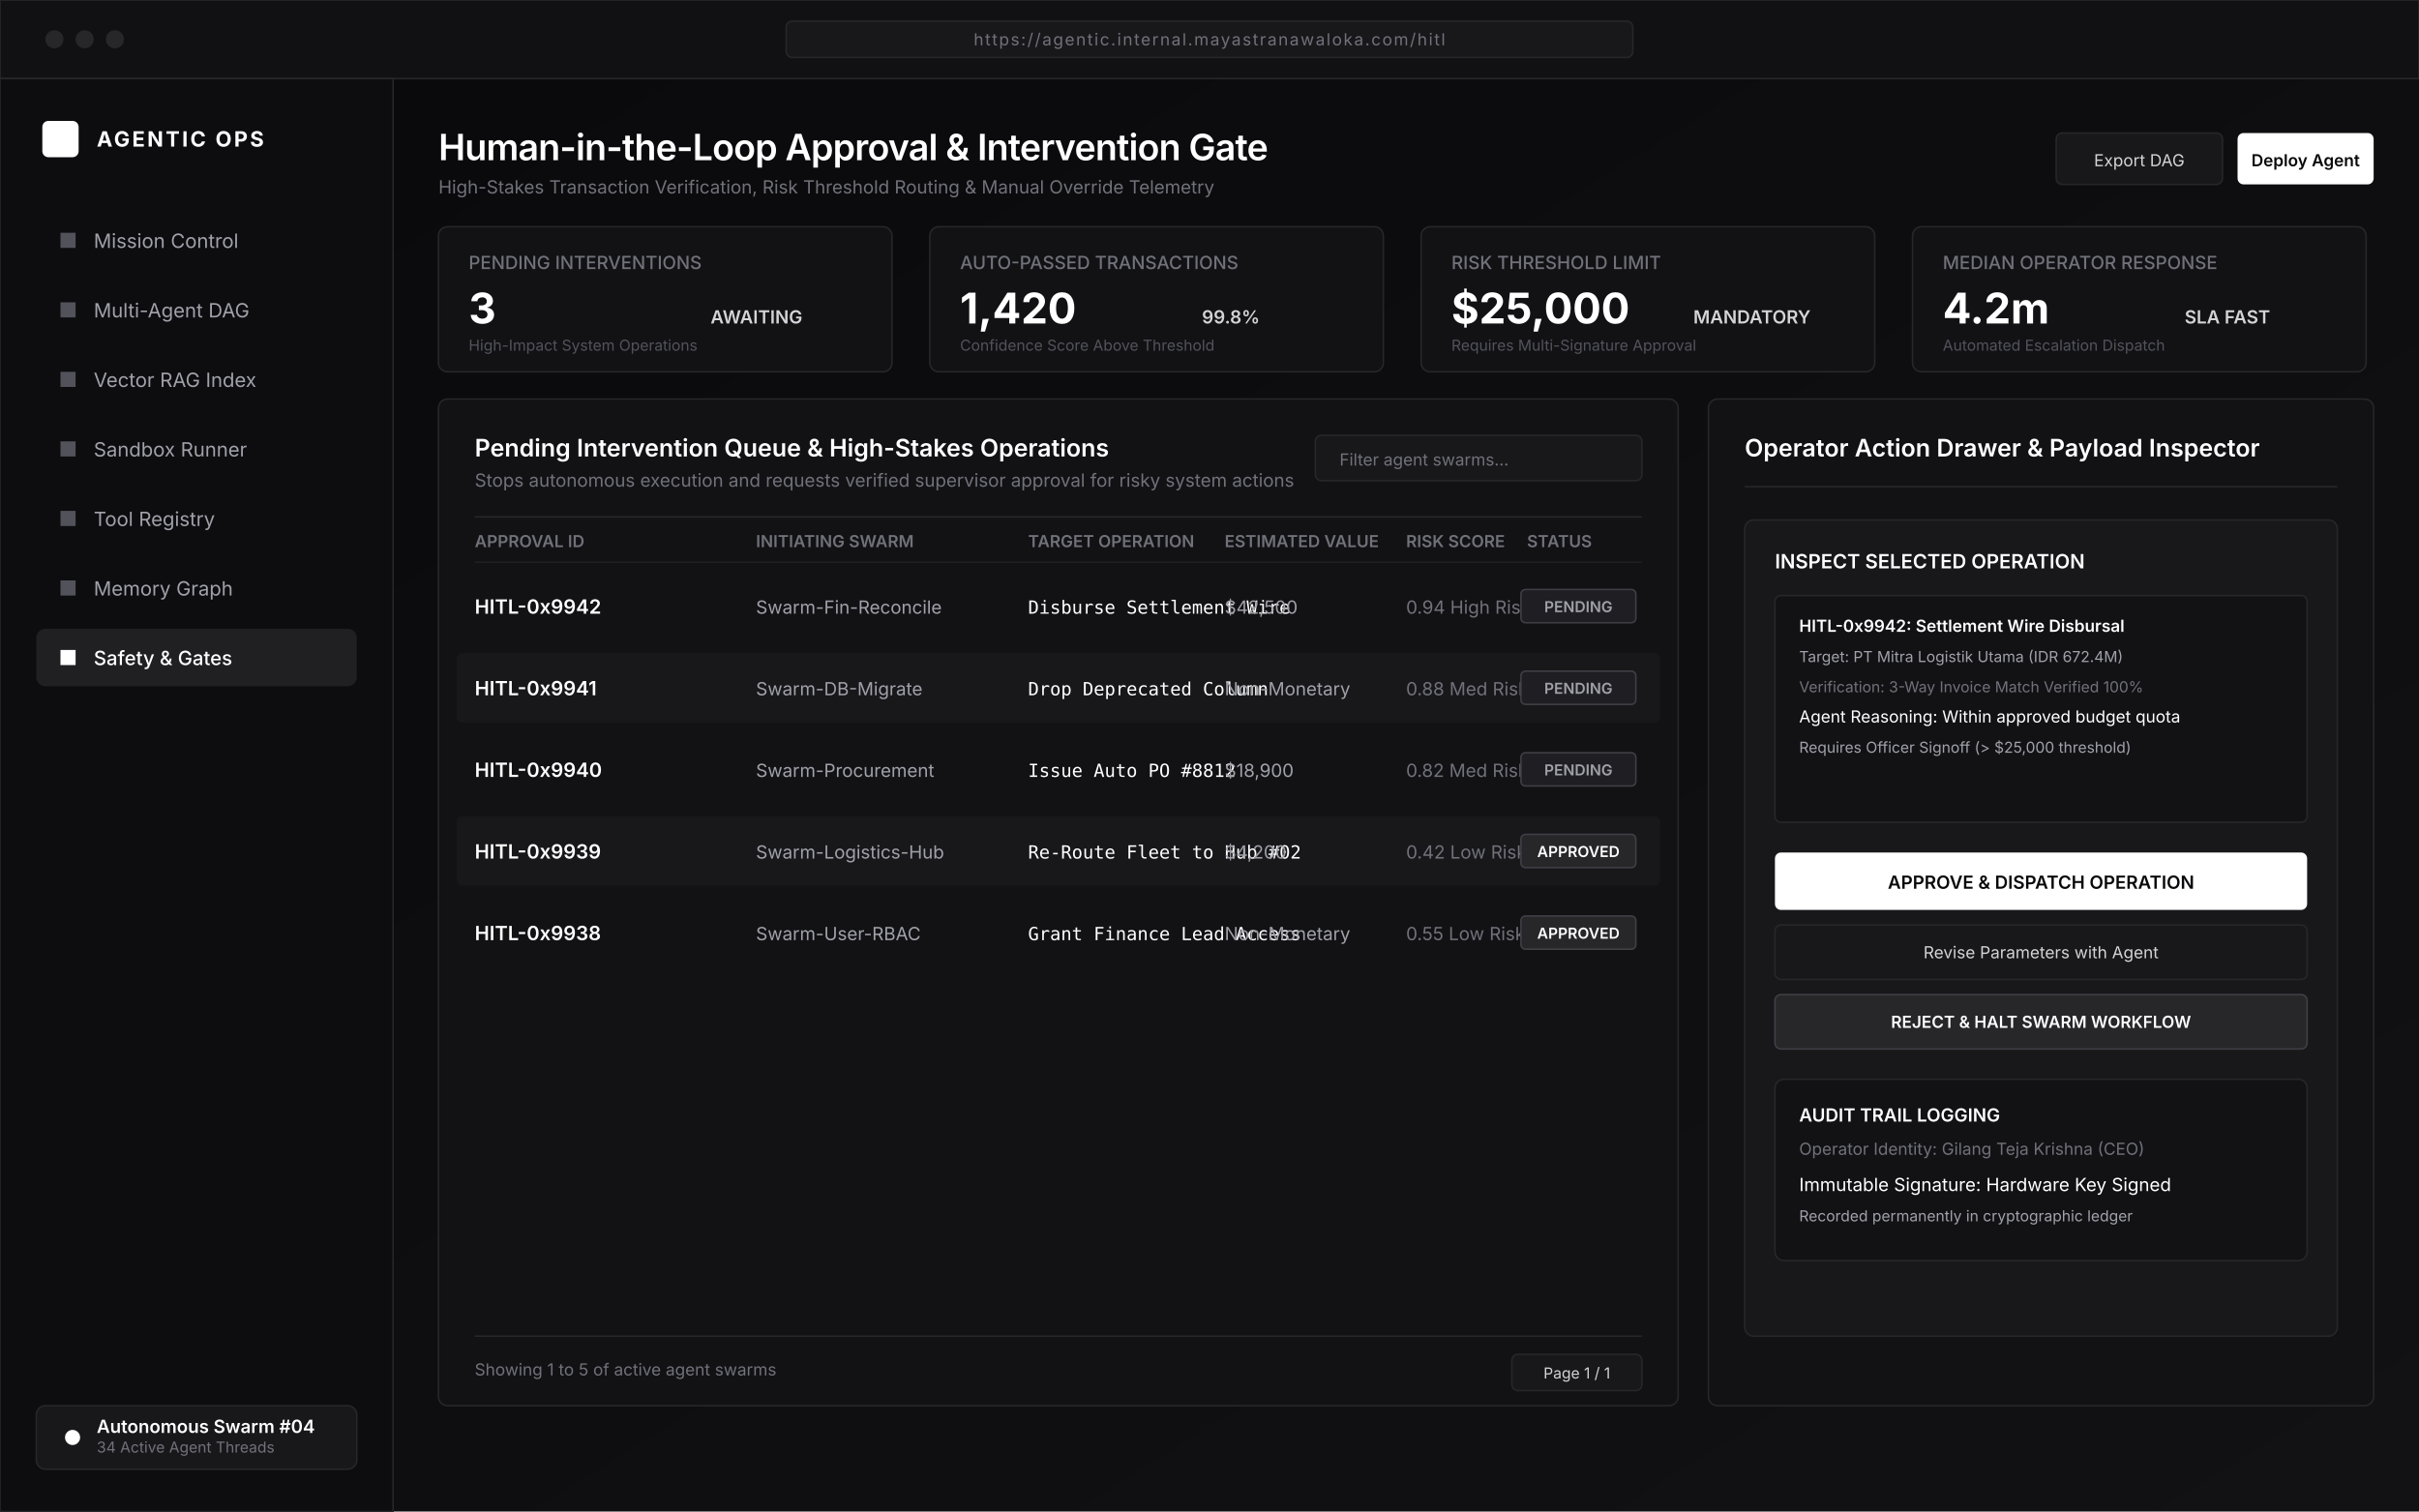
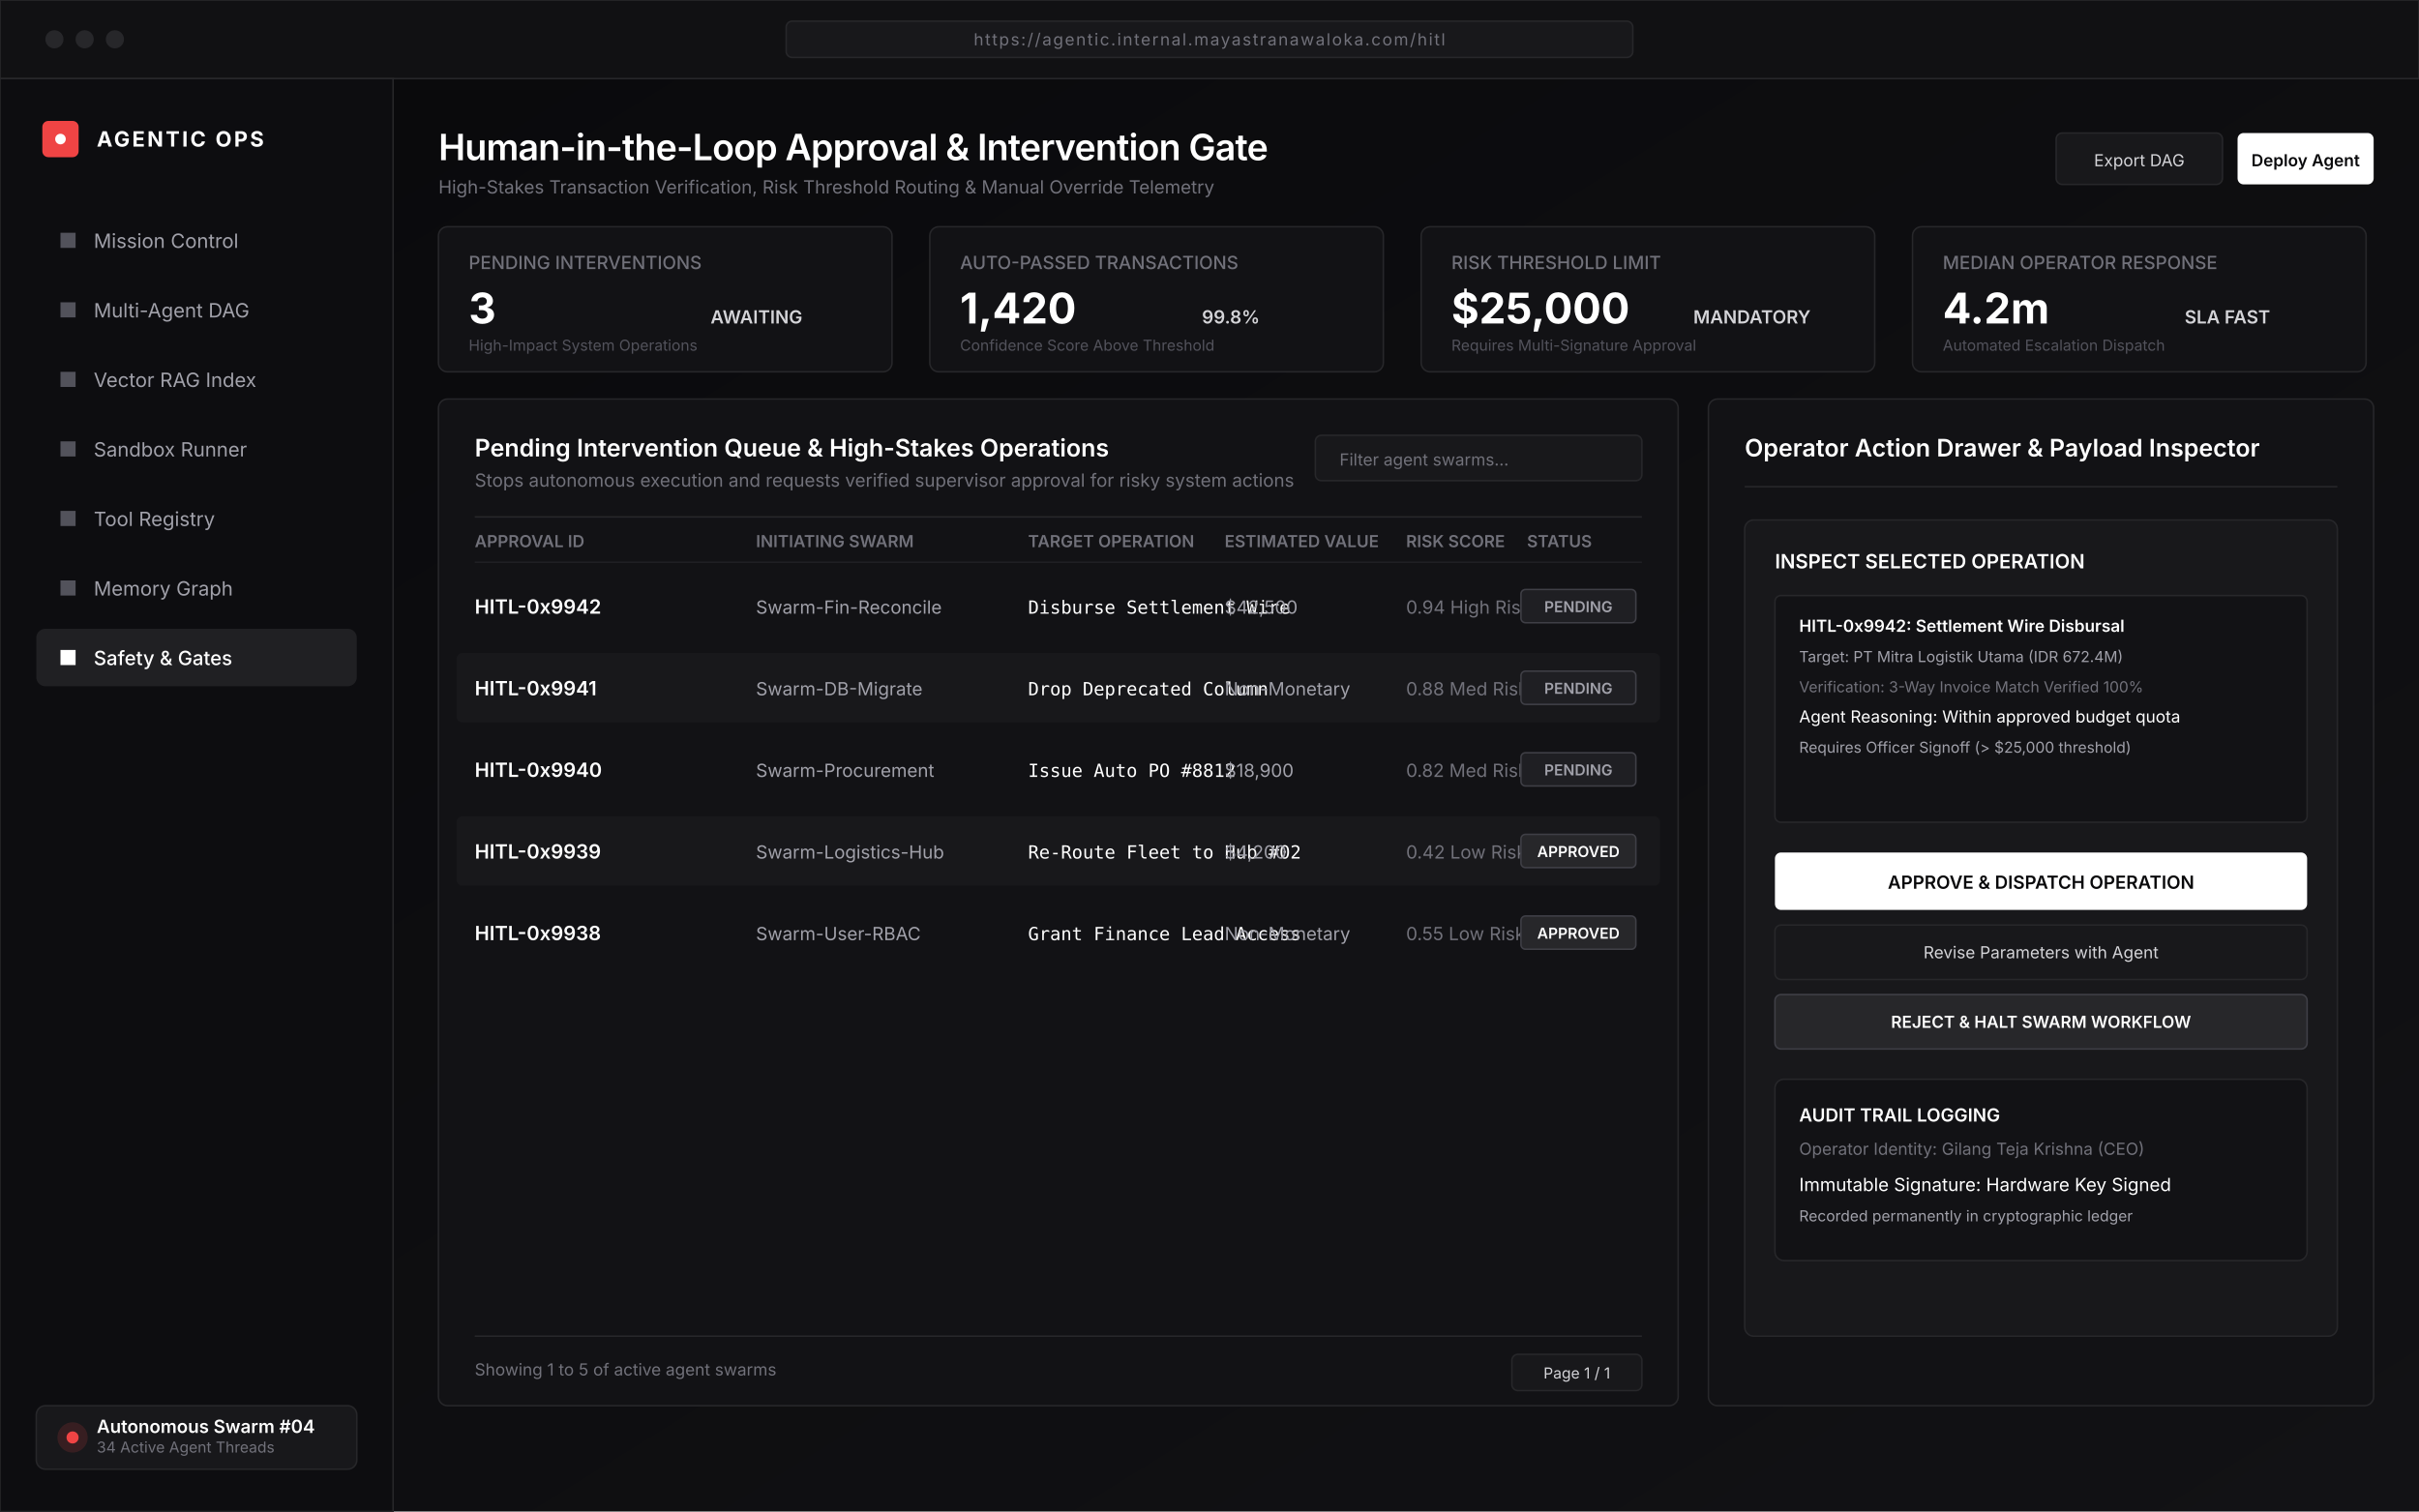
<svg xmlns="http://www.w3.org/2000/svg" viewBox="0 0 1600 1000" width="1600" height="1000">
  <defs>
    <linearGradient id="bgGlow" x1="0" y1="0" x2="1" y2="1">
      <stop offset="0%" stop-color="#09090b" />
      <stop offset="100%" stop-color="#121215" />
    </linearGradient>
    <linearGradient id="monoGrad" x1="0" y1="0" x2="0" y2="1">
      <stop offset="0%" stop-color="#ffffff" stop-opacity="0.18" />
      <stop offset="100%" stop-color="#ffffff" stop-opacity="0.0" />
    </linearGradient>
  </defs>
  <rect width="1600" height="1000" fill="url(#bgGlow)" />
  <rect width="1600" height="52" fill="#111113" stroke="#27272a" stroke-width="1" />
  <circle cx="36" cy="26" r="6" fill="#27272a" />
  <circle cx="56" cy="26" r="6" fill="#27272a" />
  <circle cx="76" cy="26" r="6" fill="#27272a" />
  <rect x="520" y="14" width="560" height="24" rx="4" fill="#18181b" stroke="#27272a" stroke-width="1" />
  <text x="800" y="30" fill="#71717a" font-family="-apple-system, BlinkMacSystemFont, sans-serif" font-size="11" text-anchor="middle" letter-spacing="1">https://agentic.internal.mayastranawaloka.com/hitl</text>
  <rect x="0" y="52" width="260" height="948" fill="#0d0d10" stroke="#27272a" stroke-width="1" />
-   <rect x="28" y="80" width="24" height="24" rx="4" fill="#ffffff" />
+   <rect x="28" y="80" width="24" height="24" rx="4" fill="#ef4444" />
+   <circle cx="40" cy="92" r="3.5" fill="#fefefe" />
  <text x="64" y="97" fill="#ffffff" font-family="-apple-system, BlinkMacSystemFont, sans-serif" font-size="14" font-weight="700" letter-spacing="1.5">AGENTIC OPS</text>
  <g transform="translate(24, 140)">
    <rect x="16" y="14" width="10" height="10" fill="#52525b" />
    <text x="38" y="24" fill="#a1a1aa" font-family="-apple-system, BlinkMacSystemFont, sans-serif" font-size="13">Mission Control</text>
    <rect x="16" y="60" width="10" height="10" fill="#52525b" />
    <text x="38" y="70" fill="#a1a1aa" font-family="-apple-system, BlinkMacSystemFont, sans-serif" font-size="13">Multi-Agent DAG</text>
    <rect x="16" y="106" width="10" height="10" fill="#52525b" />
    <text x="38" y="116" fill="#a1a1aa" font-family="-apple-system, BlinkMacSystemFont, sans-serif" font-size="13">Vector RAG Index</text>
    <rect x="16" y="152" width="10" height="10" fill="#52525b" />
    <text x="38" y="162" fill="#a1a1aa" font-family="-apple-system, BlinkMacSystemFont, sans-serif" font-size="13">Sandbox Runner</text>
    <rect x="16" y="198" width="10" height="10" fill="#52525b" />
    <text x="38" y="208" fill="#a1a1aa" font-family="-apple-system, BlinkMacSystemFont, sans-serif" font-size="13">Tool Registry</text>
    <rect x="16" y="244" width="10" height="10" fill="#52525b" />
    <text x="38" y="254" fill="#a1a1aa" font-family="-apple-system, BlinkMacSystemFont, sans-serif" font-size="13">Memory Graph</text>
    <rect x="0" y="276" width="212" height="38" rx="6" fill="#ffffff" fill-opacity="0.08" />
    <rect x="16" y="290" width="10" height="10" fill="#ffffff" />
    <text x="38" y="300" fill="#ffffff" font-family="-apple-system, BlinkMacSystemFont, sans-serif" font-size="13" font-weight="500">Safety &amp; Gates</text>
  </g>
  <rect x="24" y="930" width="212" height="42" rx="6" fill="#18181b" stroke="#27272a" stroke-width="1" />
-   <circle cx="48" cy="951" r="5" fill="#ffffff" />
+   <circle cx="48" cy="951" r="10" fill="#ef4444" fill-opacity="0.15" />
+   <circle cx="48" cy="951" r="4" fill="#ef4444" />
  <text x="64" y="948" fill="#ffffff" font-family="-apple-system, BlinkMacSystemFont, sans-serif" font-size="12" font-weight="600">Autonomous Swarm #04</text>
  <text x="64" y="961" fill="#71717a" font-family="-apple-system, BlinkMacSystemFont, sans-serif" font-size="10">34 Active Agent Threads</text>
  <g transform="translate(290, 80)">
    <text x="0" y="26" fill="#ffffff" font-family="-apple-system, BlinkMacSystemFont, sans-serif" font-size="24" font-weight="600" letter-spacing="-0.5">Human-in-the-Loop Approval &amp; Intervention Gate</text>
    <text x="0" y="48" fill="#71717a" font-family="-apple-system, BlinkMacSystemFont, sans-serif" font-size="12">High-Stakes Transaction Verification, Risk Threshold Routing &amp; Manual Override Telemetry</text>
    <rect x="1070" y="8" width="110" height="34" rx="4" fill="#18181b" stroke="#27272a" stroke-width="1" />
    <text x="1125" y="30" fill="#d4d4d8" font-family="-apple-system, BlinkMacSystemFont, sans-serif" font-size="11" text-anchor="middle">Export DAG</text>
    <rect x="1190" y="8" width="90" height="34" rx="4" fill="#ffffff" />
    <text x="1235" y="30" fill="#09090b" font-family="-apple-system, BlinkMacSystemFont, sans-serif" font-size="11" font-weight="600" text-anchor="middle">Deploy Agent</text>
  </g>
  <g transform="translate(290, 150)">
    <g transform="translate(0, 0)">
      <rect x="0" y="0" width="300" height="96" rx="6" fill="#121215" stroke="#27272a" stroke-width="1" />
      <text x="20" y="28" fill="#71717a" font-family="-apple-system, BlinkMacSystemFont, sans-serif" font-size="12" font-weight="500">PENDING INTERVENTIONS</text>
      <text x="20" y="64" fill="#ffffff" font-family="-apple-system, BlinkMacSystemFont, sans-serif" font-size="28" font-weight="700">3</text>
      <text x="180" y="64" fill="#d4d4d8" font-family="-apple-system, BlinkMacSystemFont, sans-serif" font-size="12" font-weight="600">AWAITING</text>
      <text x="20" y="82" fill="#52525b" font-family="-apple-system, BlinkMacSystemFont, sans-serif" font-size="10">High-Impact System Operations</text>
      <rect x="325" y="0" width="300" height="96" rx="6" fill="#121215" stroke="#27272a" stroke-width="1" />
      <text x="345" y="28" fill="#71717a" font-family="-apple-system, BlinkMacSystemFont, sans-serif" font-size="12" font-weight="500">AUTO-PASSED TRANSACTIONS</text>
      <text x="345" y="64" fill="#ffffff" font-family="-apple-system, BlinkMacSystemFont, sans-serif" font-size="28" font-weight="700">1,420</text>
      <text x="505" y="64" fill="#d4d4d8" font-family="-apple-system, BlinkMacSystemFont, sans-serif" font-size="12" font-weight="600">99.8%</text>
      <text x="345" y="82" fill="#52525b" font-family="-apple-system, BlinkMacSystemFont, sans-serif" font-size="10">Confidence Score Above Threshold</text>
      <rect x="650" y="0" width="300" height="96" rx="6" fill="#121215" stroke="#27272a" stroke-width="1" />
      <text x="670" y="28" fill="#71717a" font-family="-apple-system, BlinkMacSystemFont, sans-serif" font-size="12" font-weight="500">RISK THRESHOLD LIMIT</text>
      <text x="670" y="64" fill="#ffffff" font-family="-apple-system, BlinkMacSystemFont, sans-serif" font-size="28" font-weight="700">$25,000</text>
      <text x="830" y="64" fill="#d4d4d8" font-family="-apple-system, BlinkMacSystemFont, sans-serif" font-size="12" font-weight="600">MANDATORY</text>
      <text x="670" y="82" fill="#52525b" font-family="-apple-system, BlinkMacSystemFont, sans-serif" font-size="10">Requires Multi-Signature Approval</text>
      <rect x="975" y="0" width="300" height="96" rx="6" fill="#121215" stroke="#27272a" stroke-width="1" />
      <text x="995" y="28" fill="#71717a" font-family="-apple-system, BlinkMacSystemFont, sans-serif" font-size="12" font-weight="500">MEDIAN OPERATOR RESPONSE</text>
      <text x="995" y="64" fill="#ffffff" font-family="-apple-system, BlinkMacSystemFont, sans-serif" font-size="28" font-weight="700">4.2m</text>
      <text x="1155" y="64" fill="#d4d4d8" font-family="-apple-system, BlinkMacSystemFont, sans-serif" font-size="12" font-weight="600">SLA FAST</text>
      <text x="995" y="82" fill="#52525b" font-family="-apple-system, BlinkMacSystemFont, sans-serif" font-size="10">Automated Escalation Dispatch</text>
    </g>
    <g transform="translate(0, 114)">
      <rect width="820" height="666" rx="6" fill="#121215" stroke="#27272a" stroke-width="1" />
      <text x="24" y="38" fill="#ffffff" font-family="-apple-system, BlinkMacSystemFont, sans-serif" font-size="16" font-weight="600">Pending Intervention Queue &amp; High-Stakes Operations</text>
      <text x="24" y="58" fill="#71717a" font-family="-apple-system, BlinkMacSystemFont, sans-serif" font-size="12">Stops autonomous execution and requests verified supervisor approval for risky system actions</text>
      <rect x="580" y="24" width="216" height="30" rx="4" fill="#18181b" stroke="#27272a" stroke-width="1" />
      <text x="596" y="44" fill="#71717a" font-family="-apple-system, BlinkMacSystemFont, sans-serif" font-size="11">Filter agent swarms...</text>
      <line x1="24" y1="78" x2="796" y2="78" stroke="#27272a" stroke-width="1" />
      <text x="24" y="98" fill="#71717a" font-family="-apple-system, BlinkMacSystemFont, sans-serif" font-size="11" font-weight="600">APPROVAL ID</text>
      <text x="210" y="98" fill="#71717a" font-family="-apple-system, BlinkMacSystemFont, sans-serif" font-size="11" font-weight="600">INITIATING SWARM</text>
      <text x="390" y="98" fill="#71717a" font-family="-apple-system, BlinkMacSystemFont, sans-serif" font-size="11" font-weight="600">TARGET OPERATION</text>
      <text x="520" y="98" fill="#71717a" font-family="-apple-system, BlinkMacSystemFont, sans-serif" font-size="11" font-weight="600">ESTIMATED VALUE</text>
      <text x="640" y="98" fill="#71717a" font-family="-apple-system, BlinkMacSystemFont, sans-serif" font-size="11" font-weight="600">RISK SCORE</text>
      <text x="720" y="98" fill="#71717a" font-family="-apple-system, BlinkMacSystemFont, sans-serif" font-size="11" font-weight="600">STATUS</text>
      <line x1="24" y1="108" x2="796" y2="108" stroke="#1f1f23" stroke-width="1" />
      <rect x="12" y="114" width="796" height="46" rx="4" fill="#121215" />
      <text x="24" y="142" fill="#ffffff" font-family="-apple-system, BlinkMacSystemFont, sans-serif" font-size="13" font-weight="600">HITL-0x9942</text>
      <text x="210" y="142" fill="#a1a1aa" font-family="-apple-system, BlinkMacSystemFont, sans-serif" font-size="12">Swarm-Fin-Reconcile</text>
      <text x="390" y="142" fill="#ffffff" font-family="monospace" font-size="12">Disburse Settlement Wire</text>
      <text x="520" y="142" fill="#a1a1aa" font-family="-apple-system, BlinkMacSystemFont, sans-serif" font-size="12">$42,500</text>
      <text x="640" y="142" fill="#71717a" font-family="-apple-system, BlinkMacSystemFont, sans-serif" font-size="12">0.94 High Risk</text>
      <rect x="716" y="126" width="76" height="22" rx="3" fill="#1f1f23" stroke="#3f3f46" stroke-width="1" />
      <text x="754" y="141" fill="#a1a1aa" font-family="-apple-system, BlinkMacSystemFont, sans-serif" font-size="10" font-weight="600" text-anchor="middle">PENDING</text>
      <rect x="12" y="168" width="796" height="46" rx="4" fill="#18181b" />
      <text x="24" y="196" fill="#ffffff" font-family="-apple-system, BlinkMacSystemFont, sans-serif" font-size="13" font-weight="600">HITL-0x9941</text>
      <text x="210" y="196" fill="#a1a1aa" font-family="-apple-system, BlinkMacSystemFont, sans-serif" font-size="12">Swarm-DB-Migrate</text>
      <text x="390" y="196" fill="#ffffff" font-family="monospace" font-size="12">Drop Deprecated Column</text>
      <text x="520" y="196" fill="#a1a1aa" font-family="-apple-system, BlinkMacSystemFont, sans-serif" font-size="12">Non-Monetary</text>
      <text x="640" y="196" fill="#71717a" font-family="-apple-system, BlinkMacSystemFont, sans-serif" font-size="12">0.88 Med Risk</text>
      <rect x="716" y="180" width="76" height="22" rx="3" fill="#1f1f23" stroke="#3f3f46" stroke-width="1" />
      <text x="754" y="195" fill="#a1a1aa" font-family="-apple-system, BlinkMacSystemFont, sans-serif" font-size="10" font-weight="600" text-anchor="middle">PENDING</text>
      <rect x="12" y="222" width="796" height="46" rx="4" fill="#121215" />
      <text x="24" y="250" fill="#ffffff" font-family="-apple-system, BlinkMacSystemFont, sans-serif" font-size="13" font-weight="600">HITL-0x9940</text>
      <text x="210" y="250" fill="#a1a1aa" font-family="-apple-system, BlinkMacSystemFont, sans-serif" font-size="12">Swarm-Procurement</text>
      <text x="390" y="250" fill="#ffffff" font-family="monospace" font-size="12">Issue Auto PO #8812</text>
      <text x="520" y="250" fill="#a1a1aa" font-family="-apple-system, BlinkMacSystemFont, sans-serif" font-size="12">$18,900</text>
      <text x="640" y="250" fill="#71717a" font-family="-apple-system, BlinkMacSystemFont, sans-serif" font-size="12">0.82 Med Risk</text>
      <rect x="716" y="234" width="76" height="22" rx="3" fill="#1f1f23" stroke="#3f3f46" stroke-width="1" />
      <text x="754" y="249" fill="#a1a1aa" font-family="-apple-system, BlinkMacSystemFont, sans-serif" font-size="10" font-weight="600" text-anchor="middle">PENDING</text>
      <rect x="12" y="276" width="796" height="46" rx="4" fill="#18181b" />
      <text x="24" y="304" fill="#ffffff" font-family="-apple-system, BlinkMacSystemFont, sans-serif" font-size="13" font-weight="600">HITL-0x9939</text>
      <text x="210" y="304" fill="#a1a1aa" font-family="-apple-system, BlinkMacSystemFont, sans-serif" font-size="12">Swarm-Logistics-Hub</text>
      <text x="390" y="304" fill="#ffffff" font-family="monospace" font-size="12">Re-Route Fleet to Hub #02</text>
      <text x="520" y="304" fill="#a1a1aa" font-family="-apple-system, BlinkMacSystemFont, sans-serif" font-size="12">$4,200</text>
      <text x="640" y="304" fill="#71717a" font-family="-apple-system, BlinkMacSystemFont, sans-serif" font-size="12">0.42 Low Risk</text>
      <rect x="716" y="288" width="76" height="22" rx="3" fill="#27272a" stroke="#3f3f46" stroke-width="1" />
      <text x="754" y="303" fill="#ffffff" font-family="-apple-system, BlinkMacSystemFont, sans-serif" font-size="10" font-weight="600" text-anchor="middle">APPROVED</text>
      <rect x="12" y="330" width="796" height="46" rx="4" fill="#121215" />
      <text x="24" y="358" fill="#ffffff" font-family="-apple-system, BlinkMacSystemFont, sans-serif" font-size="13" font-weight="600">HITL-0x9938</text>
      <text x="210" y="358" fill="#a1a1aa" font-family="-apple-system, BlinkMacSystemFont, sans-serif" font-size="12">Swarm-User-RBAC</text>
      <text x="390" y="358" fill="#ffffff" font-family="monospace" font-size="12">Grant Finance Lead Access</text>
      <text x="520" y="358" fill="#a1a1aa" font-family="-apple-system, BlinkMacSystemFont, sans-serif" font-size="12">Non-Monetary</text>
      <text x="640" y="358" fill="#71717a" font-family="-apple-system, BlinkMacSystemFont, sans-serif" font-size="12">0.55 Low Risk</text>
      <rect x="716" y="342" width="76" height="22" rx="3" fill="#27272a" stroke="#3f3f46" stroke-width="1" />
      <text x="754" y="357" fill="#ffffff" font-family="-apple-system, BlinkMacSystemFont, sans-serif" font-size="10" font-weight="600" text-anchor="middle">APPROVED</text>
      <line x1="24" y1="620" x2="796" y2="620" stroke="#27272a" stroke-width="1" />
      <text x="24" y="646" fill="#71717a" font-family="-apple-system, BlinkMacSystemFont, sans-serif" font-size="11">Showing 1 to 5 of active agent swarms</text>
      <rect x="710" y="632" width="86" height="24" rx="4" fill="#18181b" stroke="#27272a" stroke-width="1" />
      <text x="753" y="648" fill="#d4d4d8" font-family="-apple-system, BlinkMacSystemFont, sans-serif" font-size="10" text-anchor="middle">Page 1 / 1</text>
      <g transform="translate(840, 0)">
        <rect width="440" height="666" rx="6" fill="#121215" stroke="#27272a" stroke-width="1" />
        <text x="24" y="38" fill="#ffffff" font-family="-apple-system, BlinkMacSystemFont, sans-serif" font-size="16" font-weight="600">Operator Action Drawer &amp; Payload Inspector</text>
        <line x1="24" y1="58" x2="416" y2="58" stroke="#27272a" stroke-width="1" />
        <g transform="translate(24, 80)">
          <rect width="392" height="540" rx="6" fill="#18181b" stroke="#27272a" stroke-width="1" />
          <text x="20" y="32" fill="#ffffff" font-family="-apple-system, BlinkMacSystemFont, sans-serif" font-size="13" font-weight="600">INSPECT SELECTED OPERATION</text>
          <g transform="translate(20, 50)">
            <rect width="352" height="150" rx="4" fill="#121215" stroke="#27272a" stroke-width="1" />
            <text x="16" y="24" fill="#ffffff" font-family="-apple-system, BlinkMacSystemFont, sans-serif" font-size="11" font-weight="600">HITL-0x9942: Settlement Wire Disbursal</text>
            <text x="16" y="44" fill="#a1a1aa" font-family="-apple-system, BlinkMacSystemFont, sans-serif" font-size="10">Target: PT Mitra Logistik Utama (IDR 672.4M)</text>
            <text x="16" y="64" fill="#71717a" font-family="-apple-system, BlinkMacSystemFont, sans-serif" font-size="10">Verification: 3-Way Invoice Match Verified 100%</text>
            <text x="16" y="84" fill="#ffffff" font-family="-apple-system, BlinkMacSystemFont, sans-serif" font-size="11">Agent Reasoning: Within approved budget quota</text>
            <text x="16" y="104" fill="#a1a1aa" font-family="-apple-system, BlinkMacSystemFont, sans-serif" font-size="10">Requires Officer Signoff (&gt; $25,000 threshold)</text>
          </g>
          <g transform="translate(20, 220)">
            <rect width="352" height="38" rx="4" fill="#ffffff" />
            <text x="176" y="24" fill="#09090b" font-family="-apple-system, BlinkMacSystemFont, sans-serif" font-size="12" font-weight="600" text-anchor="middle">APPROVE &amp; DISPATCH OPERATION</text>
            <rect y="48" width="352" height="36" rx="4" fill="#18181b" stroke="#27272a" stroke-width="1" />
            <text x="176" y="70" fill="#d4d4d8" font-family="-apple-system, BlinkMacSystemFont, sans-serif" font-size="11" text-anchor="middle">Revise Parameters with Agent</text>
            <rect y="94" width="352" height="36" rx="4" fill="#27272a" stroke="#3f3f46" stroke-width="1" />
            <text x="176" y="116" fill="#ffffff" font-family="-apple-system, BlinkMacSystemFont, sans-serif" font-size="11" font-weight="600" text-anchor="middle">REJECT &amp; HALT SWARM WORKFLOW</text>
          </g>
          <g transform="translate(20, 370)">
            <rect width="352" height="120" rx="6" fill="#121215" stroke="#27272a" stroke-width="1" />
            <text x="16" y="28" fill="#ffffff" font-family="-apple-system, BlinkMacSystemFont, sans-serif" font-size="12" font-weight="600">AUDIT TRAIL LOGGING</text>
            <text x="16" y="50" fill="#71717a" font-family="-apple-system, BlinkMacSystemFont, sans-serif" font-size="11">Operator Identity: Gilang Teja Krishna (CEO)</text>
            <text x="16" y="74" fill="#ffffff" font-family="-apple-system, BlinkMacSystemFont, sans-serif" font-size="12">Immutable Signature: Hardware Key Signed</text>
            <text x="16" y="94" fill="#a1a1aa" font-family="-apple-system, BlinkMacSystemFont, sans-serif" font-size="10">Recorded permanently in cryptographic ledger</text>
          </g>
        </g>
      </g>
    </g>
  </g>
</svg>
